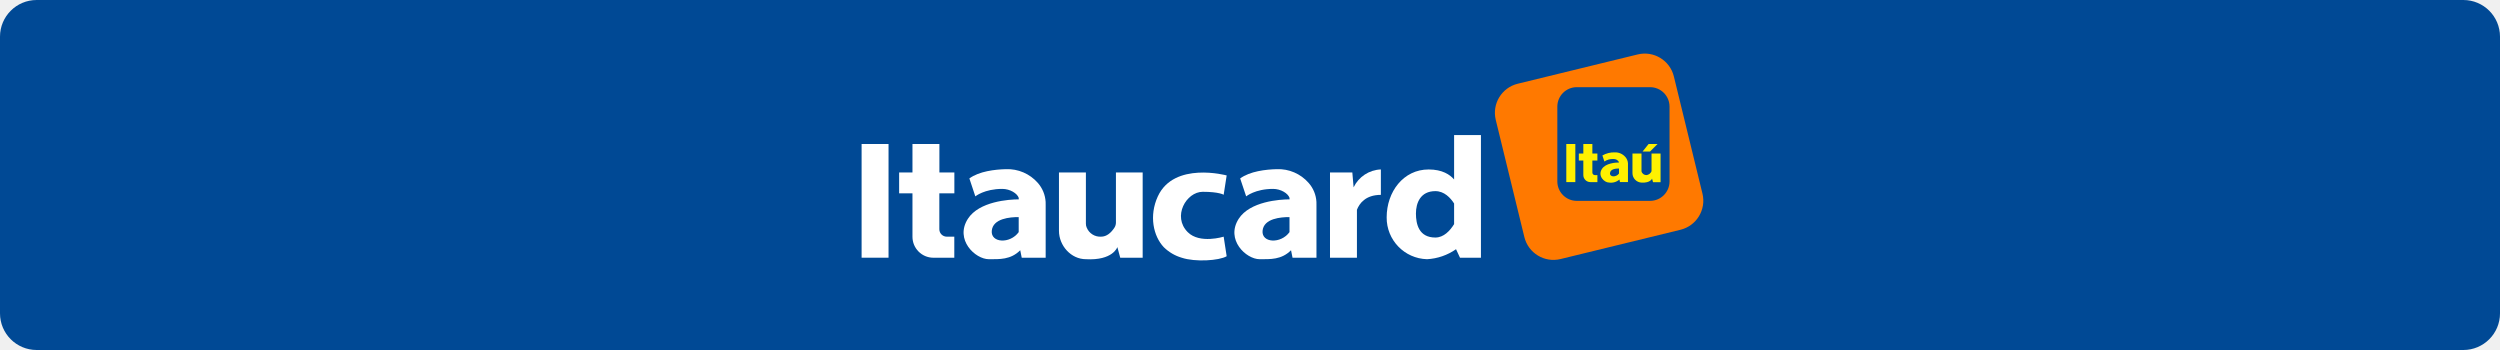
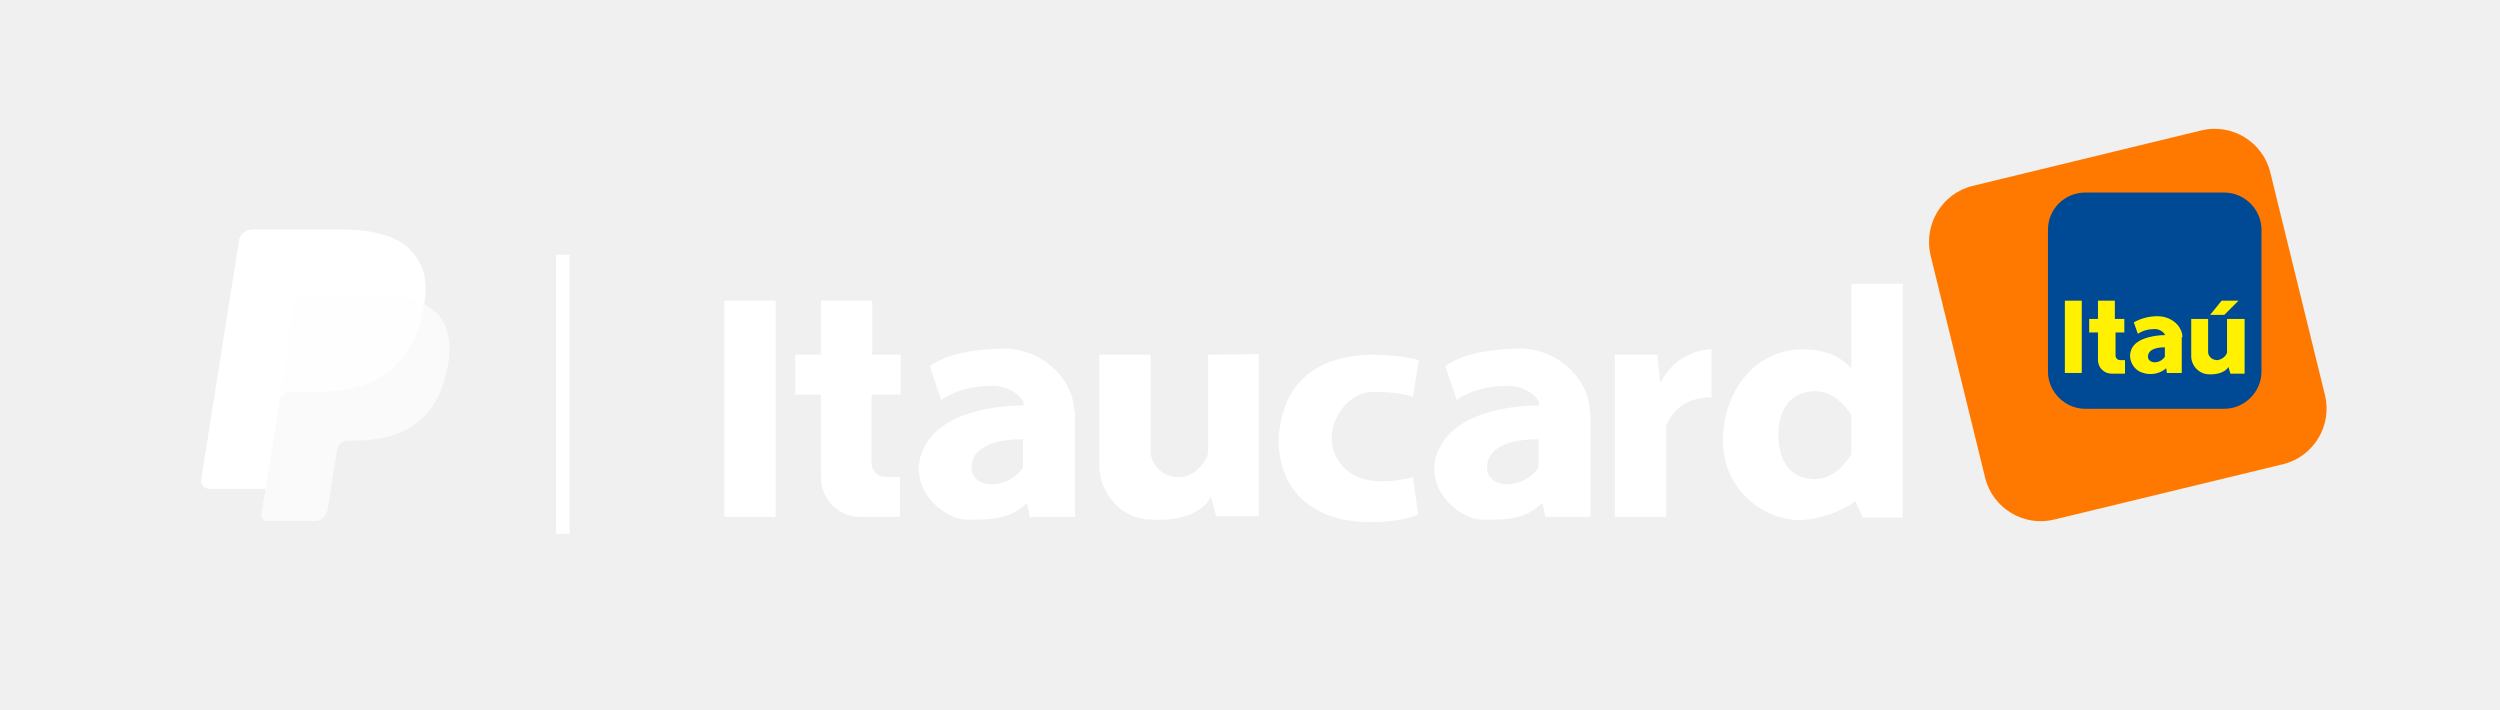
- <svg xmlns="http://www.w3.org/2000/svg" viewBox="0 0 750 105">
-   <g id="Layer_2">
-     <g id="Layer_1-2">
-       <rect width="750" height="105" rx="11" fill="#004995" />
-       <rect x="452.24" y="19.99" width="55" height="54.14" rx="8.98" transform="translate(2.52 115.09) rotate(-13.72)" fill="#ff7900" />
-       <rect x="467.2" y="26.15" width="33.66" height="34.11" rx="5.84" fill="#004995" />
-       <path d="M394.93,60.57a9.34,9.34,0,0,0-2.36-5.72,12.06,12.06,0,0,0-9.52-4.1c-3.32.08-8.05.62-11,2.78l1.8,5.38s2.69-2.24,8.07-2.24c2.33,0,4.49,1.34,4.94,2.69v.45c-2.87,0-11.88.58-15.26,5.84-4,6.28,2.25,12.11,6.28,12.11,3.2,0,6.57.2,9.43-2.69l.45,2.25h7.18V62.07a3.52,3.52,0,0,1,0-.46Zm-16.16,8.67c.34-3.74,5.56-4.13,8.08-4.11v4.51C384.22,73.24,378.44,72.89,378.77,69.24Z" fill="#fff" />
-       <path d="M368,52.63s-15.77-4.29-20.65,6.28c-2.69,5.84-1.35,11.94,1.8,15.26a12.77,12.77,0,0,0,5.38,3.15c4,1.34,11.23.89,13.47-.45L367.1,71s-7.18,2.25-10.77-1.35c-4.72-4.71-.45-12.11,4.49-12.11s6.28.89,6.28.89Z" fill="#fff" />
-       <rect x="258.48" y="43.2" width="8.08" height="34.11" fill="#fff" />
-       <path d="M286.31,58V51.73h-4.49V43.2h-8.08v8.53h-4V58h4V71A6.29,6.29,0,0,0,280,77.32h6.29V71h-2.26a2.23,2.23,0,0,1-2.23-2.23V58Z" fill="#fff" />
-       <path d="M313.69,60.57a9.46,9.46,0,0,0-2.36-5.72,12.08,12.08,0,0,0-9.52-4.1c-3.32.08-8.05.62-11,2.78l1.79,5.38s2.7-2.24,8.08-2.24c2.33,0,4.49,1.34,4.94,2.69v.45c-2.87,0-11.89.58-15.26,5.84-4,6.28,2.24,12.11,6.28,12.11,3.2,0,6.57.2,9.43-2.69l.45,2.25h7.18V62.07a3.52,3.52,0,0,1,0-.46Zm-16.16,8.67c.34-3.74,5.56-4.13,8.08-4.11v4.51C303,73.24,297.2,72.89,297.53,69.24Z" fill="#fff" />
-       <path d="M334.78,51.73v15a2.81,2.81,0,0,1-.45,1.57c-1,1.53-2.33,2.7-4,2.7A4.38,4.38,0,0,1,326,68.25a2.72,2.72,0,0,1-.23-1.13V51.73h-8.08V69.24c0,4.46,3.62,8.52,8.08,8.52,8.08.45,9.42-3.59,9.42-3.59l0-.1.88,3.25h6.73V51.73Z" fill="#fff" />
-       <rect x="469.89" y="43.2" width="2.71" height="11.43" fill="#fff100" />
-       <path d="M479.22,48.17V46.06h-1.51V43.2H475v2.86h-1.35v2.11H475v4.36a2.11,2.11,0,0,0,2.11,2.1h2.11v-2.1h-.76a.76.76,0,0,1-.75-.75V48.17Z" fill="#fff100" />
-       <path d="M488.39,49a3.14,3.14,0,0,0-.79-1.91,4,4,0,0,0-3.19-1.38,7,7,0,0,0-3.69.93l.6,1.81a4.42,4.42,0,0,1,2.71-.75,1.79,1.79,0,0,1,1.65.9v.15c-1,0-4,.19-5.11,1.95-1.35,2.11.75,4.06,2.1,4.06a3.89,3.89,0,0,0,3.16-.9l.15.75h2.41V49ZM483,51.93c.11-1.26,1.86-1.39,2.7-1.38v1.51C484.8,53.27,482.86,53.15,483,51.93Z" fill="#fff100" />
-       <path d="M495.46,46.06v5.31a1.88,1.88,0,0,1-1.5,1.16,1.51,1.51,0,0,1-1.51-1.13V46.06h-2.71v5.87a2.84,2.84,0,0,0,2.71,2.85c2.71.15,3.16-1.2,3.16-1.2v0l.3,1.08h2.26V46.06Z" fill="#fff100" />
-       <path d="M406.08,56.2l-.38-4.47H399V77.32h8.08V62.94c.71-1.85,2.54-4.48,7.18-4.48V50.83A9.48,9.48,0,0,0,406.08,56.2Z" fill="#fff" />
-       <path d="M436.23,40.51V53.84c-1.24-1.44-3.52-3-7.63-3C421,50.83,416,57.57,416,65.2a12.44,12.44,0,0,0,12.12,12.56,16.68,16.68,0,0,0,8.69-3L438,77.32h6.28V40.51Zm-5.62,30.75c-4.93,0-5.83-4-5.83-7.19s1.35-6.73,5.83-6.73c2.66,0,4.53,2,5.62,3.71v6.19C435,69.23,433.12,71.26,430.61,71.26Z" fill="#fff" />
-       <polygon points="495.02 45.45 492.78 45.45 494.58 43.2 497.27 43.2 495.02 45.45" fill="#fff100" />
+ <svg xmlns="http://www.w3.org/2000/svg" version="1.1" id="Layer_1" x="0px" y="0px" viewBox="0 0 370 105" style="enable-background:new 0 0 370 105;" xml:space="preserve">
+   <style type="text/css">
+ 	.st0{fill:#FF7900;}
+ 	.st1{fill:#004995;}
+ 	.st2{fill:#FFFFFF;}
+ 	.st3{fill:#FFF100;}
+ 	.st4{opacity:0.68;fill:#FFFFFF;enable-background:new    ;}
+ 	.st5{opacity:0.7;fill:#FFFFFF;enable-background:new    ;}
+ 	.st6{fill:none;stroke:#FFFFFF;stroke-width:2;stroke-miterlimit:10;}
+ </style>
+   <g>
+     <g id="Layer_5">
+       <path class="st0" d="M292,27.5l33.8-8.2c4.5-1.1,9.1,1.7,10.2,6.2l8.1,33c1.1,4.5-1.7,9.1-6.2,10.2L304,76.9    c-4.5,1.1-9.1-1.7-10.2-6.2l-8.1-33C284.7,33.2,287.4,28.6,292,27.5z" />
+       <path class="st1" d="M308.6,28.5h20.6c3,0,5.5,2.5,5.5,5.5V55c0,3-2.5,5.5-5.5,5.5h-20.6c-3,0-5.5-2.5-5.5-5.5V34    C303.1,30.9,305.6,28.5,308.6,28.5z" />
+       <path class="st2" d="M235.3,60.8c-0.1-2-0.9-3.9-2.2-5.4c-2.2-2.6-5.5-4-8.9-3.8c-3.1,0.1-7.6,0.6-10.3,2.6l1.7,5    c0,0,2.5-2.1,7.6-2.1c2.2,0,4.2,1.3,4.6,2.5v0.4c-2.7,0-11.1,0.5-14.3,5.5c-3.8,5.9,2.1,11.4,5.9,11.4c3,0,6.2,0.2,8.9-2.5    l0.4,2.1h6.7V62.2c0-0.1,0-0.3,0-0.4L235.3,60.8z M220.1,68.9c0.3-3.5,5.2-3.9,7.6-3.9v4.2C225.2,72.7,219.8,72.4,220.1,68.9z" />
+       <path class="st2" d="M210,53.3c0,0-14.8-4-19.4,5.9c-2.5,5.5-1.3,11.2,1.7,14.3c1.4,1.4,3.1,2.4,5,3c3.8,1.3,10.5,0.8,12.6-0.4    l-0.8-5.5c0,0-6.7,2.1-10.1-1.3c-4.4-4.4-0.4-11.3,4.2-11.3s5.9,0.8,5.9,0.8L210,53.3z" />
+       <rect x="107.2" y="44.5" class="st2" width="7.6" height="32" />
+       <path class="st2" d="M133.3,58.4v-5.9h-4.2v-8h-7.6v8h-3.8v5.9h3.8v12.2c0,3.3,2.6,5.9,5.8,5.9c0,0,0,0,0,0h5.9v-5.9h-2.1    c-1.2,0-2.1-0.9-2.1-2.1l0,0V58.4H133.3z" />
+       <path class="st2" d="M159,60.8c-0.1-2-0.9-3.9-2.2-5.4c-2.3-2.6-5.5-4-8.9-3.8c-3.1,0.1-7.6,0.6-10.3,2.6l1.7,5    c0,0,2.5-2.1,7.6-2.1c2.2,0,4.2,1.3,4.6,2.5v0.4c-2.7,0-11.2,0.5-14.3,5.5c-3.8,5.9,2.1,11.4,5.9,11.4c3,0,6.2,0.2,8.9-2.5    l0.4,2.1h6.7V60.8z M143.8,68.9c0.3-3.5,5.2-3.9,7.6-3.9v4.2C149,72.7,143.5,72.4,143.8,68.9L143.8,68.9z" />
+       <path class="st2" d="M178.8,52.5v14.1c0,0.5-0.1,1-0.4,1.5c-0.9,1.4-2.2,2.5-3.8,2.5c-1.8,0.1-3.4-0.9-4.1-2.6    c-0.1-0.3-0.2-0.7-0.2-1.1V52.5h-7.6v16.4c0,4.2,3.4,8,7.6,8c7.6,0.4,8.9-3.4,8.9-3.4v-0.1l0.8,3h6.3v-24L178.8,52.5z" />
+       <rect x="305.6" y="44.5" class="st3" width="2.5" height="10.7" />
+       <path class="st3" d="M314.4,49.2v-2H313v-2.7h-2.5v2.7h-1.3v2h1.3v4.1c0,1.1,0.9,2,2,2h2v-2h-0.7c-0.4,0-0.7-0.3-0.7-0.7    c0,0,0,0,0,0v-3.4H314.4z" />
+       <path class="st3" d="M323,49.9c0-0.7-0.3-1.3-0.7-1.8c-0.8-0.9-1.9-1.3-3-1.3c-1.2,0-2.4,0.3-3.5,0.9l0.6,1.7    c0.8-0.5,1.6-0.7,2.5-0.7c0.6,0,1.2,0.3,1.5,0.8v0.1c-0.9,0-3.8,0.2-4.8,1.8c-0.7,1.2-0.3,2.7,0.9,3.5c0.3,0.2,0.7,0.3,1.1,0.4    c1.1,0.2,2.2-0.1,3-0.8l0.1,0.7h2.2V49.9z M317.9,52.7c0.1-1.2,1.8-1.3,2.5-1.3v1.4C319.6,54,317.8,53.8,317.9,52.7L317.9,52.7z" />
+       <path class="st3" d="M329.6,47.2v5c-0.2,0.6-0.8,1-1.4,1.1c-0.7,0-1.3-0.4-1.4-1.1v-5h-2.5v5.5c0,1.4,1.1,2.6,2.5,2.7    c2.5,0.1,3-1.1,3-1.1l0,0l0.3,1h2.1v-8.1H329.6z" />
+       <path class="st2" d="M245.7,56.7l-0.4-4.2h-6.3v24h7.6V63c0.7-1.7,2.4-4.2,6.7-4.2v-7.1C250.1,51.8,247.2,53.7,245.7,56.7z" />
+       <path class="st2" d="M274,42v12.5c-1.2-1.3-3.3-2.8-7.2-2.8c-7.1,0-11.8,6.3-11.8,13.5c-0.1,6.4,5,11.6,11.4,11.8    c2.9-0.2,5.8-1.1,8.2-2.8l1.1,2.4h5.9V42H274z M268.7,70.9c-4.6,0-5.5-3.8-5.5-6.7s1.3-6.3,5.5-6.3c2.5,0,4.2,1.9,5.3,3.5v5.8    C272.9,69,271.1,70.9,268.7,70.9z" />
+       <polygon class="st3" points="329.2,46.6 327.1,46.6 328.8,44.5 331.3,44.5   " />
+       <path class="st4" d="M62.8,45c0.5-3.3,0-5.6-1.8-7.7C59,35,55.3,34,50.7,34H37.3c-0.9,0-1.8,0.7-1.9,1.6L29.8,71    c-0.1,0.6,0.3,1.2,1,1.3c0.1,0,0.1,0,0.2,0h8.3L38.7,76c-0.1,0.5,0.3,1.1,0.8,1.1c0.1,0,0.1,0,0.2,0h7c0.8,0,1.5-0.6,1.7-1.4    l0.1-0.3l1.3-8.3l0.1-0.5c0.1-0.8,0.8-1.4,1.7-1.4h1c6.8,0,12.1-2.8,13.6-10.7c0.7-3.3,0.3-6.1-1.4-8C64.1,45.9,63.5,45.4,62.8,45    L62.8,45" />
+       <path class="st5" d="M62.8,45c0.5-3.3,0-5.6-1.8-7.7C59,35,55.3,34,50.7,34H37.3c-0.9,0-1.8,0.7-1.9,1.6L29.8,71    c-0.1,0.6,0.3,1.2,1,1.3c0.1,0,0.1,0,0.2,0h8.3l2.1-13.2l-0.1,0.4c0.2-0.9,1-1.6,1.9-1.5h3.9c7.7,0,13.8-3.1,15.6-12.2    C62.6,45.5,62.7,45.2,62.8,45" />
+       <path class="st2" d="M43.5,45c0.1-0.5,0.4-1,0.9-1.2c0.2-0.1,0.5-0.2,0.7-0.2h10.5c1.2,0,2.3,0.1,3.5,0.2l0.9,0.2l0.8,0.2l0.4,0.1    c0.5,0.2,1,0.4,1.5,0.6c0.5-3.3,0-5.6-1.8-7.7C59,35,55.3,34,50.7,34H37.3c-0.9,0-1.8,0.7-1.9,1.6L29.8,71c-0.1,0.6,0.3,1.2,1,1.3    c0.1,0,0.1,0,0.2,0h8.3l2.1-13.2L43.5,45z" />
+       <line class="st6" x1="83.3" y1="37.7" x2="83.3" y2="79" />
    </g>
  </g>
</svg>
